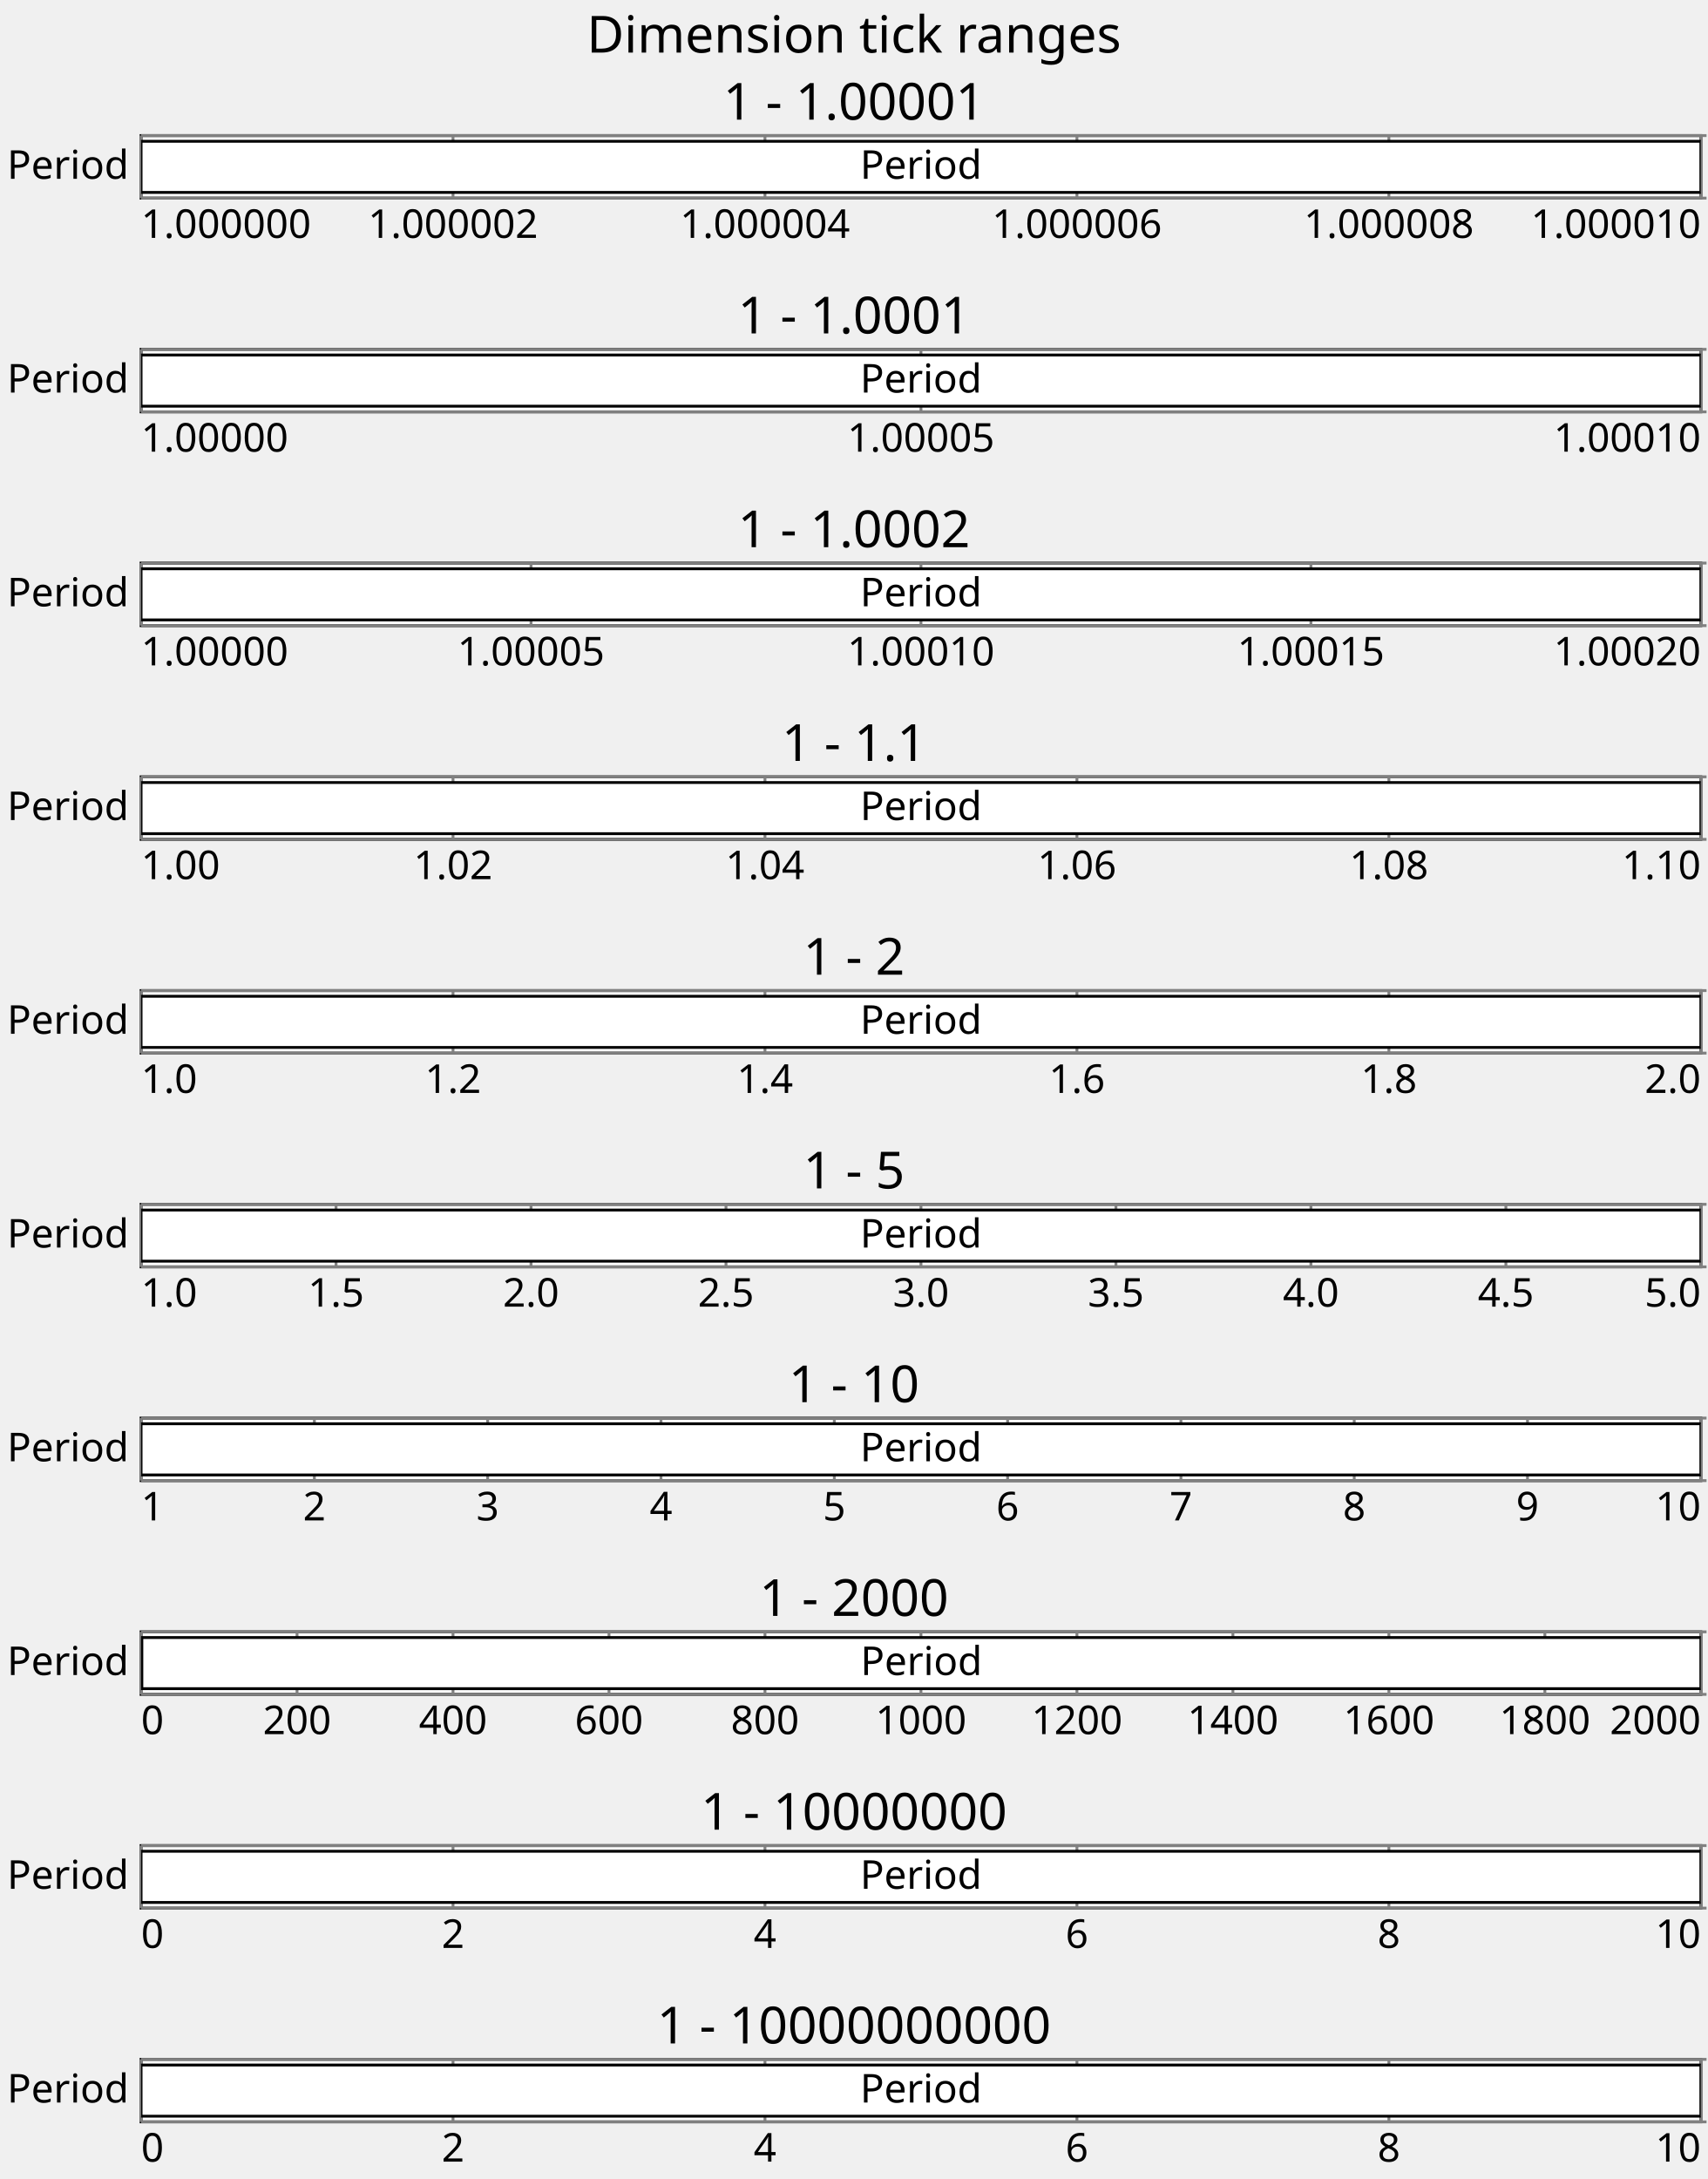
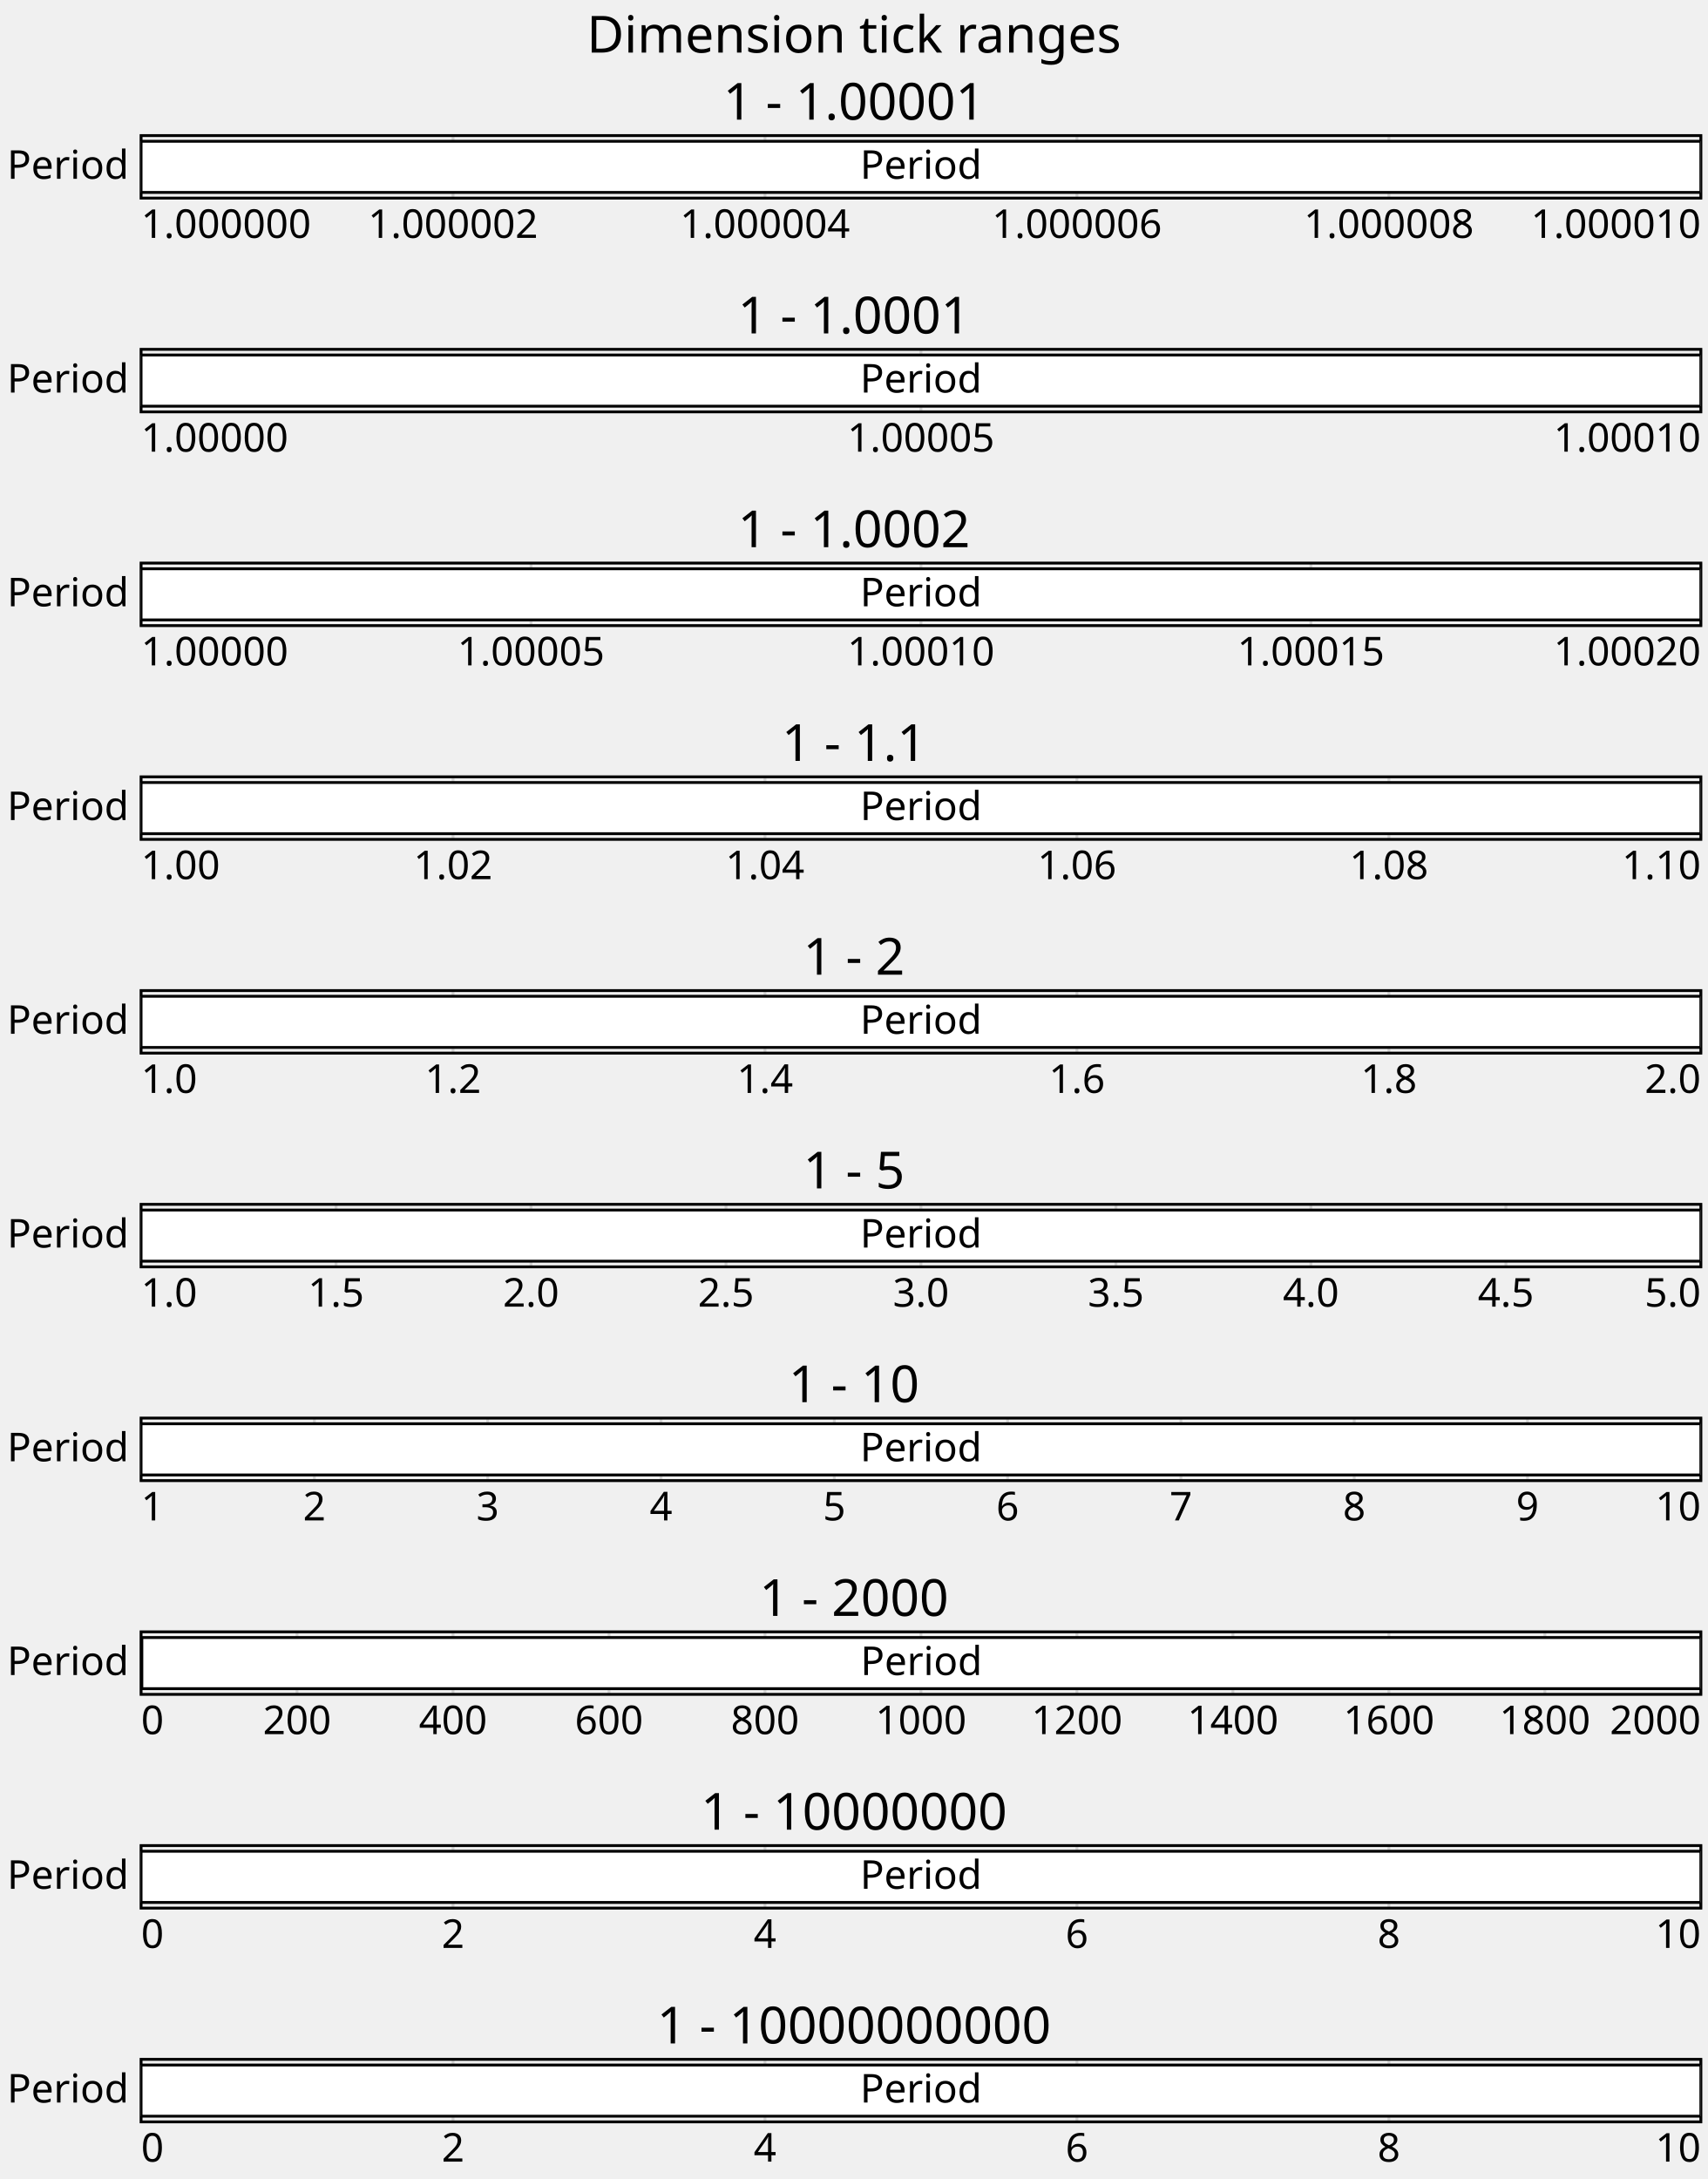
<svg xmlns="http://www.w3.org/2000/svg" width="601" height="766.6" viewBox="0 0 601 766.6" transform="translate(0.5, 0.5)">
  <g stroke="black" fill="white" font-family="sans-serif" font-size="14">
    <text x="300" y="18" stroke="none" fill="black" font-size="18" text-anchor="middle">Dimension tick ranges</text>
    <g transform="translate(0, 23.6)">
      <g stroke="black" fill="white" font-family="sans-serif" font-size="14">
        <text x="300" y="18" stroke="none" fill="black" font-size="18" text-anchor="middle">1 - 1.00001</text>
-         <rect x="49.14" y="23.6" width="548.86" height="22" stroke="black" stroke-width="1" />
-         <g>
-           <path d="M 49.14 23.6 V 45.6 M 158.912 23.6 V 45.6 M 268.684 23.6 V 45.6 M 378.456 23.6 V 45.6 M 488.228 23.6 V 45.6 M 598 23.6 V 45.6 M 49.14 23.6 H 600 M 49.14 45.6 H 600" stroke="gray" />
+         <path d="M 49.14 23.6 V 45.6 M 158.912 23.6 V 45.6 M 268.684 23.6 V 45.6 M 378.456 23.6 V 45.6 M 488.228 23.6 V 45.6 M 598 23.6 V 45.6" stroke="lightgray" />
+         <rect x="49.14" y="23.6" width="548.86" height="22" stroke="black" fill="none" stroke-width="1" />
+         <g>
          <g text-anchor="middle" stroke="none" fill="black" font-size="14">
            <text x="49.14" y="59.6" text-anchor="start">1.000000</text>
            <text x="158.912" y="59.6">1.000002</text>
            <text x="268.684" y="59.6">1.000004</text>
            <text x="378.456" y="59.6">1.000006</text>
            <text x="488.228" y="59.6">1.000008</text>
            <text x="598" y="59.6" text-anchor="end">1.000010</text>
          </g>
        </g>
        <defs>
-           <clipPath id="id2">
-             <rect x="49.14" y="23.6" width="548.86" height="22" />
-           </clipPath>
-         </defs>
-         <g clip-path="url(#id2)">
-           <g>
-             <rect x="49.14" y="25.6" width="548.86" height="18" fill="white" />
-           </g>
-         </g>
-         <g clip-path="url(#id2)" text-anchor="middle" stroke="none" fill="black">
+           <clipPath id="id1">
+             <rect x="49.14" y="23.6" width="548.86" height="22" />
+           </clipPath>
+         </defs>
+         <g clip-path="url(#id1)">
+           <g>
+             <rect x="49.14" y="25.6" width="548.86" height="18" fill="white" />
+           </g>
+         </g>
+         <g clip-path="url(#id1)" text-anchor="middle" stroke="none" fill="black">
          <text x="323.57" y="38.8" fill="black" text-anchor="middle">Period</text>
        </g>
        <g stroke="none" fill="black">
          <text x="2" y="38.8">Period</text>
        </g>
      </g>
    </g>
    <g transform="translate(0, 98.8)">
      <g stroke="black" fill="white" font-family="sans-serif" font-size="14">
        <text x="300" y="18" stroke="none" fill="black" font-size="18" text-anchor="middle">1 - 1.0001</text>
-         <rect x="49.14" y="23.6" width="548.86" height="22" stroke="black" stroke-width="1" />
-         <g>
-           <path d="M 49.14 23.6 V 45.6 M 323.57 23.6 V 45.6 M 598 23.6 V 45.6 M 49.14 23.6 H 600 M 49.14 45.6 H 600" stroke="gray" />
+         <path d="M 49.14 23.6 V 45.6 M 323.57 23.6 V 45.6 M 598 23.6 V 45.6" stroke="lightgray" />
+         <rect x="49.14" y="23.6" width="548.86" height="22" stroke="black" fill="none" stroke-width="1" />
+         <g>
          <g text-anchor="middle" stroke="none" fill="black" font-size="14">
            <text x="49.14" y="59.6" text-anchor="start">1.00000</text>
            <text x="323.57" y="59.6">1.00005</text>
            <text x="598" y="59.6" text-anchor="end">1.00010</text>
          </g>
        </g>
        <defs>
-           <clipPath id="id3">
-             <rect x="49.14" y="23.6" width="548.86" height="22" />
-           </clipPath>
-         </defs>
-         <g clip-path="url(#id3)">
-           <g>
-             <rect x="49.14" y="25.6" width="548.86" height="18" fill="white" />
-           </g>
-         </g>
-         <g clip-path="url(#id3)" text-anchor="middle" stroke="none" fill="black">
+           <clipPath id="id2">
+             <rect x="49.14" y="23.6" width="548.86" height="22" />
+           </clipPath>
+         </defs>
+         <g clip-path="url(#id2)">
+           <g>
+             <rect x="49.14" y="25.6" width="548.86" height="18" fill="white" />
+           </g>
+         </g>
+         <g clip-path="url(#id2)" text-anchor="middle" stroke="none" fill="black">
          <text x="323.57" y="38.8" fill="black" text-anchor="middle">Period</text>
        </g>
        <g stroke="none" fill="black">
          <text x="2" y="38.8">Period</text>
        </g>
      </g>
    </g>
    <g transform="translate(0, 174)">
      <g stroke="black" fill="white" font-family="sans-serif" font-size="14">
        <text x="300" y="18" stroke="none" fill="black" font-size="18" text-anchor="middle">1 - 1.0002</text>
-         <rect x="49.14" y="23.6" width="548.86" height="22" stroke="black" stroke-width="1" />
-         <g>
-           <path d="M 49.14 23.6 V 45.6 M 186.355 23.6 V 45.6 M 323.57 23.6 V 45.6 M 460.785 23.6 V 45.6 M 598 23.6 V 45.6 M 49.14 23.6 H 600 M 49.14 45.6 H 600" stroke="gray" />
+         <path d="M 49.14 23.6 V 45.6 M 186.355 23.6 V 45.6 M 323.57 23.6 V 45.6 M 460.785 23.6 V 45.6 M 598 23.6 V 45.6" stroke="lightgray" />
+         <rect x="49.14" y="23.6" width="548.86" height="22" stroke="black" fill="none" stroke-width="1" />
+         <g>
          <g text-anchor="middle" stroke="none" fill="black" font-size="14">
            <text x="49.14" y="59.6" text-anchor="start">1.00000</text>
            <text x="186.355" y="59.6">1.00005</text>
            <text x="323.57" y="59.6">1.00010</text>
            <text x="460.785" y="59.6">1.00015</text>
            <text x="598" y="59.6" text-anchor="end">1.00020</text>
          </g>
        </g>
        <defs>
-           <clipPath id="id4">
-             <rect x="49.14" y="23.6" width="548.86" height="22" />
-           </clipPath>
-         </defs>
-         <g clip-path="url(#id4)">
-           <g>
-             <rect x="49.14" y="25.6" width="548.86" height="18" fill="white" />
-           </g>
-         </g>
-         <g clip-path="url(#id4)" text-anchor="middle" stroke="none" fill="black">
+           <clipPath id="id3">
+             <rect x="49.14" y="23.6" width="548.86" height="22" />
+           </clipPath>
+         </defs>
+         <g clip-path="url(#id3)">
+           <g>
+             <rect x="49.14" y="25.6" width="548.86" height="18" fill="white" />
+           </g>
+         </g>
+         <g clip-path="url(#id3)" text-anchor="middle" stroke="none" fill="black">
          <text x="323.57" y="38.8" fill="black" text-anchor="middle">Period</text>
        </g>
        <g stroke="none" fill="black">
          <text x="2" y="38.8">Period</text>
        </g>
      </g>
    </g>
    <g transform="translate(0, 249.2)">
      <g stroke="black" fill="white" font-family="sans-serif" font-size="14">
        <text x="300" y="18" stroke="none" fill="black" font-size="18" text-anchor="middle">1 - 1.1</text>
-         <rect x="49.14" y="23.6" width="548.86" height="22" stroke="black" stroke-width="1" />
-         <g>
-           <path d="M 49.14 23.6 V 45.6 M 158.912 23.6 V 45.6 M 268.684 23.6 V 45.6 M 378.456 23.6 V 45.6 M 488.228 23.6 V 45.6 M 598 23.6 V 45.6 M 49.14 23.6 H 600 M 49.14 45.6 H 600" stroke="gray" />
+         <path d="M 49.14 23.6 V 45.6 M 158.912 23.6 V 45.6 M 268.684 23.6 V 45.6 M 378.456 23.6 V 45.6 M 488.228 23.6 V 45.6 M 598 23.6 V 45.6" stroke="lightgray" />
+         <rect x="49.14" y="23.6" width="548.86" height="22" stroke="black" fill="none" stroke-width="1" />
+         <g>
          <g text-anchor="middle" stroke="none" fill="black" font-size="14">
            <text x="49.14" y="59.6" text-anchor="start">1.00</text>
            <text x="158.912" y="59.6">1.02</text>
            <text x="268.684" y="59.6">1.04</text>
            <text x="378.456" y="59.6">1.06</text>
            <text x="488.228" y="59.6">1.08</text>
            <text x="598" y="59.6" text-anchor="end">1.10</text>
          </g>
        </g>
        <defs>
-           <clipPath id="id5">
-             <rect x="49.14" y="23.6" width="548.86" height="22" />
-           </clipPath>
-         </defs>
-         <g clip-path="url(#id5)">
-           <g>
-             <rect x="49.14" y="25.6" width="548.86" height="18" fill="white" />
-           </g>
-         </g>
-         <g clip-path="url(#id5)" text-anchor="middle" stroke="none" fill="black">
+           <clipPath id="id4">
+             <rect x="49.14" y="23.6" width="548.86" height="22" />
+           </clipPath>
+         </defs>
+         <g clip-path="url(#id4)">
+           <g>
+             <rect x="49.14" y="25.6" width="548.86" height="18" fill="white" />
+           </g>
+         </g>
+         <g clip-path="url(#id4)" text-anchor="middle" stroke="none" fill="black">
          <text x="323.57" y="38.8" fill="black" text-anchor="middle">Period</text>
        </g>
        <g stroke="none" fill="black">
          <text x="2" y="38.8">Period</text>
        </g>
      </g>
    </g>
    <g transform="translate(0, 324.4)">
      <g stroke="black" fill="white" font-family="sans-serif" font-size="14">
        <text x="300" y="18" stroke="none" fill="black" font-size="18" text-anchor="middle">1 - 2</text>
-         <rect x="49.14" y="23.6" width="548.86" height="22" stroke="black" stroke-width="1" />
-         <g>
-           <path d="M 49.14 23.6 V 45.6 M 158.912 23.6 V 45.6 M 268.684 23.6 V 45.6 M 378.456 23.6 V 45.6 M 488.228 23.6 V 45.6 M 598 23.6 V 45.6 M 49.14 23.6 H 600 M 49.14 45.6 H 600" stroke="gray" />
+         <path d="M 49.14 23.6 V 45.6 M 158.912 23.6 V 45.6 M 268.684 23.6 V 45.6 M 378.456 23.6 V 45.6 M 488.228 23.6 V 45.6 M 598 23.6 V 45.6" stroke="lightgray" />
+         <rect x="49.14" y="23.6" width="548.86" height="22" stroke="black" fill="none" stroke-width="1" />
+         <g>
          <g text-anchor="middle" stroke="none" fill="black" font-size="14">
            <text x="49.14" y="59.6" text-anchor="start">1.0</text>
            <text x="158.912" y="59.6">1.2</text>
            <text x="268.684" y="59.6">1.4</text>
            <text x="378.456" y="59.6">1.6</text>
            <text x="488.228" y="59.6">1.8</text>
            <text x="598" y="59.6" text-anchor="end">2.0</text>
          </g>
        </g>
        <defs>
-           <clipPath id="id6">
-             <rect x="49.14" y="23.6" width="548.86" height="22" />
-           </clipPath>
-         </defs>
-         <g clip-path="url(#id6)">
-           <g>
-             <rect x="49.14" y="25.6" width="548.86" height="18" fill="white" />
-           </g>
-         </g>
-         <g clip-path="url(#id6)" text-anchor="middle" stroke="none" fill="black">
+           <clipPath id="id5">
+             <rect x="49.14" y="23.6" width="548.86" height="22" />
+           </clipPath>
+         </defs>
+         <g clip-path="url(#id5)">
+           <g>
+             <rect x="49.14" y="25.6" width="548.86" height="18" fill="white" />
+           </g>
+         </g>
+         <g clip-path="url(#id5)" text-anchor="middle" stroke="none" fill="black">
          <text x="323.57" y="38.8" fill="black" text-anchor="middle">Period</text>
        </g>
        <g stroke="none" fill="black">
          <text x="2" y="38.8">Period</text>
        </g>
      </g>
    </g>
    <g transform="translate(0, 399.6)">
      <g stroke="black" fill="white" font-family="sans-serif" font-size="14">
        <text x="300" y="18" stroke="none" fill="black" font-size="18" text-anchor="middle">1 - 5</text>
-         <rect x="49.14" y="23.6" width="548.86" height="22" stroke="black" stroke-width="1" />
-         <g>
-           <path d="M 49.14 23.6 V 45.6 M 117.748 23.6 V 45.6 M 186.355 23.6 V 45.6 M 254.962 23.6 V 45.6 M 323.57 23.6 V 45.6 M 392.178 23.6 V 45.6 M 460.785 23.6 V 45.6 M 529.393 23.6 V 45.6 M 598 23.6 V 45.6 M 49.14 23.6 H 600 M 49.14 45.6 H 600" stroke="gray" />
+         <path d="M 49.14 23.6 V 45.6 M 117.748 23.6 V 45.6 M 186.355 23.6 V 45.6 M 254.962 23.6 V 45.6 M 323.57 23.6 V 45.6 M 392.178 23.6 V 45.6 M 460.785 23.6 V 45.6 M 529.393 23.6 V 45.6 M 598 23.6 V 45.6" stroke="lightgray" />
+         <rect x="49.14" y="23.6" width="548.86" height="22" stroke="black" fill="none" stroke-width="1" />
+         <g>
          <g text-anchor="middle" stroke="none" fill="black" font-size="14">
            <text x="49.14" y="59.6" text-anchor="start">1.0</text>
            <text x="117.748" y="59.6">1.5</text>
            <text x="186.355" y="59.6">2.0</text>
            <text x="254.962" y="59.6">2.5</text>
            <text x="323.57" y="59.6">3.0</text>
            <text x="392.178" y="59.6">3.5</text>
            <text x="460.785" y="59.6">4.0</text>
            <text x="529.393" y="59.6">4.5</text>
            <text x="598" y="59.6" text-anchor="end">5.0</text>
          </g>
        </g>
        <defs>
-           <clipPath id="id7">
-             <rect x="49.14" y="23.6" width="548.86" height="22" />
-           </clipPath>
-         </defs>
-         <g clip-path="url(#id7)">
-           <g>
-             <rect x="49.14" y="25.6" width="548.86" height="18" fill="white" />
-           </g>
-         </g>
-         <g clip-path="url(#id7)" text-anchor="middle" stroke="none" fill="black">
+           <clipPath id="id6">
+             <rect x="49.14" y="23.6" width="548.86" height="22" />
+           </clipPath>
+         </defs>
+         <g clip-path="url(#id6)">
+           <g>
+             <rect x="49.14" y="25.6" width="548.86" height="18" fill="white" />
+           </g>
+         </g>
+         <g clip-path="url(#id6)" text-anchor="middle" stroke="none" fill="black">
          <text x="323.57" y="38.8" fill="black" text-anchor="middle">Period</text>
        </g>
        <g stroke="none" fill="black">
          <text x="2" y="38.8">Period</text>
        </g>
      </g>
    </g>
    <g transform="translate(0, 474.8)">
      <g stroke="black" fill="white" font-family="sans-serif" font-size="14">
        <text x="300" y="18" stroke="none" fill="black" font-size="18" text-anchor="middle">1 - 10</text>
-         <rect x="49.14" y="23.6" width="548.86" height="22" stroke="black" stroke-width="1" />
-         <g>
-           <path d="M 49.14 23.6 V 45.6 M 110.124 23.6 V 45.6 M 171.109 23.6 V 45.6 M 232.093 23.6 V 45.6 M 293.078 23.6 V 45.6 M 354.062 23.6 V 45.6 M 415.047 23.6 V 45.6 M 476.031 23.6 V 45.6 M 537 23.6 V 45.6 M 598 23.6 V 45.6 M 49.14 23.6 H 600 M 49.14 45.6 H 600" stroke="gray" />
+         <path d="M 49.14 23.6 V 45.6 M 110.124 23.6 V 45.6 M 171.109 23.6 V 45.6 M 232.093 23.6 V 45.6 M 293.078 23.6 V 45.6 M 354.062 23.6 V 45.6 M 415.047 23.6 V 45.6 M 476.031 23.6 V 45.6 M 537 23.6 V 45.6 M 598 23.6 V 45.6" stroke="lightgray" />
+         <rect x="49.14" y="23.6" width="548.86" height="22" stroke="black" fill="none" stroke-width="1" />
+         <g>
          <g text-anchor="middle" stroke="none" fill="black" font-size="14">
            <text x="49.14" y="59.6" text-anchor="start">1</text>
            <text x="110.124" y="59.6">2</text>
            <text x="171.109" y="59.6">3</text>
            <text x="232.093" y="59.6">4</text>
            <text x="293.078" y="59.6">5</text>
            <text x="354.062" y="59.6">6</text>
            <text x="415.047" y="59.6">7</text>
            <text x="476.031" y="59.6">8</text>
            <text x="537" y="59.6">9</text>
            <text x="598" y="59.6" text-anchor="end">10</text>
          </g>
        </g>
        <defs>
-           <clipPath id="id8">
-             <rect x="49.14" y="23.6" width="548.86" height="22" />
-           </clipPath>
-         </defs>
-         <g clip-path="url(#id8)">
-           <g>
-             <rect x="49.14" y="25.6" width="548.86" height="18" fill="white" />
-           </g>
-         </g>
-         <g clip-path="url(#id8)" text-anchor="middle" stroke="none" fill="black">
+           <clipPath id="id7">
+             <rect x="49.14" y="23.6" width="548.86" height="22" />
+           </clipPath>
+         </defs>
+         <g clip-path="url(#id7)">
+           <g>
+             <rect x="49.14" y="25.6" width="548.86" height="18" fill="white" />
+           </g>
+         </g>
+         <g clip-path="url(#id7)" text-anchor="middle" stroke="none" fill="black">
          <text x="323.57" y="38.8" fill="black" text-anchor="middle">Period</text>
        </g>
        <g stroke="none" fill="black">
          <text x="2" y="38.8">Period</text>
        </g>
      </g>
    </g>
    <g transform="translate(0, 550)">
      <g stroke="black" fill="white" font-family="sans-serif" font-size="14">
        <text x="300" y="18" stroke="none" fill="black" font-size="18" text-anchor="middle">1 - 2000</text>
-         <rect x="49.14" y="23.6" width="548.86" height="22" stroke="black" stroke-width="1" />
-         <g>
-           <path d="M 49.14 23.6 V 45.6 M 104.026 23.6 V 45.6 M 158.912 23.6 V 45.6 M 213.798 23.6 V 45.6 M 268.684 23.6 V 45.6 M 323.57 23.6 V 45.6 M 378.456 23.6 V 45.6 M 433.342 23.6 V 45.6 M 488.228 23.6 V 45.6 M 543.114 23.6 V 45.6 M 598 23.6 V 45.6 M 49.14 23.6 H 600 M 49.14 45.6 H 600" stroke="gray" />
+         <path d="M 49.14 23.6 V 45.6 M 104.026 23.6 V 45.6 M 158.912 23.6 V 45.6 M 213.798 23.6 V 45.6 M 268.684 23.6 V 45.6 M 323.57 23.6 V 45.6 M 378.456 23.6 V 45.6 M 433.342 23.6 V 45.6 M 488.228 23.6 V 45.6 M 543.114 23.6 V 45.6 M 598 23.6 V 45.6" stroke="lightgray" />
+         <rect x="49.14" y="23.6" width="548.86" height="22" stroke="black" fill="none" stroke-width="1" />
+         <g>
          <g text-anchor="middle" stroke="none" fill="black" font-size="14">
            <text x="49.14" y="59.6" text-anchor="start">0</text>
            <text x="104.026" y="59.6">200</text>
            <text x="158.912" y="59.6">400</text>
            <text x="213.798" y="59.6">600</text>
            <text x="268.684" y="59.6">800</text>
            <text x="323.57" y="59.6">1000</text>
            <text x="378.456" y="59.6">1200</text>
            <text x="433.342" y="59.6">1400</text>
            <text x="488.228" y="59.6">1600</text>
            <text x="543.114" y="59.6">1800</text>
            <text x="598" y="59.6" text-anchor="end">2000</text>
          </g>
        </g>
        <defs>
-           <clipPath id="id9">
-             <rect x="49.14" y="23.6" width="548.86" height="22" />
-           </clipPath>
-         </defs>
-         <g clip-path="url(#id9)">
+           <clipPath id="id8">
+             <rect x="49.14" y="23.6" width="548.86" height="22" />
+           </clipPath>
+         </defs>
+         <g clip-path="url(#id8)">
          <g>
            <rect x="49.414" y="25.6" width="548.586" height="18" fill="white" />
          </g>
        </g>
-         <g clip-path="url(#id9)" text-anchor="middle" stroke="none" fill="black">
+         <g clip-path="url(#id8)" text-anchor="middle" stroke="none" fill="black">
          <text x="323.707" y="38.8" fill="black" text-anchor="middle">Period</text>
        </g>
        <g stroke="none" fill="black">
          <text x="2" y="38.8">Period</text>
        </g>
      </g>
    </g>
    <g transform="translate(0, 625.2)">
      <g stroke="black" fill="white" font-family="sans-serif" font-size="14">
        <text x="300" y="18" stroke="none" fill="black" font-size="18" text-anchor="middle">1 - 10000000</text>
-         <rect x="49.14" y="23.6" width="548.86" height="22" stroke="black" stroke-width="1" />
-         <g>
-           <path d="M 49.14 23.6 V 45.6 M 158.912 23.6 V 45.6 M 268.684 23.6 V 45.6 M 378.456 23.6 V 45.6 M 488.228 23.6 V 45.6 M 598 23.6 V 45.6 M 49.14 23.6 H 600 M 49.14 45.6 H 600" stroke="gray" />
+         <path d="M 49.14 23.6 V 45.6 M 158.912 23.6 V 45.6 M 268.684 23.6 V 45.6 M 378.456 23.6 V 45.6 M 488.228 23.6 V 45.6 M 598 23.6 V 45.6" stroke="lightgray" />
+         <rect x="49.14" y="23.6" width="548.86" height="22" stroke="black" fill="none" stroke-width="1" />
+         <g>
          <g text-anchor="middle" stroke="none" fill="black" font-size="14">
            <text x="49.14" y="59.6" text-anchor="start">0</text>
            <text x="158.912" y="59.6">2</text>
            <text x="268.684" y="59.6">4</text>
            <text x="378.456" y="59.6">6</text>
            <text x="488.228" y="59.6">8</text>
            <text x="598" y="59.6" text-anchor="end">10</text>
          </g>
        </g>
        <defs>
-           <clipPath id="id10">
-             <rect x="49.14" y="23.6" width="548.86" height="22" />
-           </clipPath>
-         </defs>
-         <g clip-path="url(#id10)">
-           <g>
-             <rect x="49.14" y="25.6" width="548.86" height="18" fill="white" />
-           </g>
-         </g>
-         <g clip-path="url(#id10)" text-anchor="middle" stroke="none" fill="black">
+           <clipPath id="id9">
+             <rect x="49.14" y="23.6" width="548.86" height="22" />
+           </clipPath>
+         </defs>
+         <g clip-path="url(#id9)">
+           <g>
+             <rect x="49.14" y="25.6" width="548.86" height="18" fill="white" />
+           </g>
+         </g>
+         <g clip-path="url(#id9)" text-anchor="middle" stroke="none" fill="black">
          <text x="323.57" y="38.8" fill="black" text-anchor="middle">Period</text>
        </g>
        <g stroke="none" fill="black">
          <text x="2" y="38.8">Period</text>
        </g>
      </g>
    </g>
    <g transform="translate(0, 700.4)">
      <g stroke="black" fill="white" font-family="sans-serif" font-size="14">
        <text x="300" y="18" stroke="none" fill="black" font-size="18" text-anchor="middle">1 - 10000000000</text>
-         <rect x="49.14" y="23.6" width="548.86" height="22" stroke="black" stroke-width="1" />
-         <g>
-           <path d="M 49.14 23.6 V 45.6 M 158.912 23.6 V 45.6 M 268.684 23.6 V 45.6 M 378.456 23.6 V 45.6 M 488.228 23.6 V 45.6 M 598 23.6 V 45.6 M 49.14 23.6 H 600 M 49.14 45.6 H 600" stroke="gray" />
+         <path d="M 49.14 23.6 V 45.6 M 158.912 23.6 V 45.6 M 268.684 23.6 V 45.6 M 378.456 23.6 V 45.6 M 488.228 23.6 V 45.6 M 598 23.6 V 45.6" stroke="lightgray" />
+         <rect x="49.14" y="23.6" width="548.86" height="22" stroke="black" fill="none" stroke-width="1" />
+         <g>
          <g text-anchor="middle" stroke="none" fill="black" font-size="14">
            <text x="49.14" y="59.6" text-anchor="start">0</text>
            <text x="158.912" y="59.6">2</text>
            <text x="268.684" y="59.6">4</text>
            <text x="378.456" y="59.6">6</text>
            <text x="488.228" y="59.6">8</text>
            <text x="598" y="59.6" text-anchor="end">10</text>
          </g>
        </g>
        <defs>
-           <clipPath id="id11">
-             <rect x="49.14" y="23.6" width="548.86" height="22" />
-           </clipPath>
-         </defs>
-         <g clip-path="url(#id11)">
-           <g>
-             <rect x="49.14" y="25.6" width="548.86" height="18" fill="white" />
-           </g>
-         </g>
-         <g clip-path="url(#id11)" text-anchor="middle" stroke="none" fill="black">
+           <clipPath id="id10">
+             <rect x="49.14" y="23.6" width="548.86" height="22" />
+           </clipPath>
+         </defs>
+         <g clip-path="url(#id10)">
+           <g>
+             <rect x="49.14" y="25.6" width="548.86" height="18" fill="white" />
+           </g>
+         </g>
+         <g clip-path="url(#id10)" text-anchor="middle" stroke="none" fill="black">
          <text x="323.57" y="38.8" fill="black" text-anchor="middle">Period</text>
        </g>
        <g stroke="none" fill="black">
          <text x="2" y="38.8">Period</text>
        </g>
      </g>
    </g>
  </g>
</svg>
